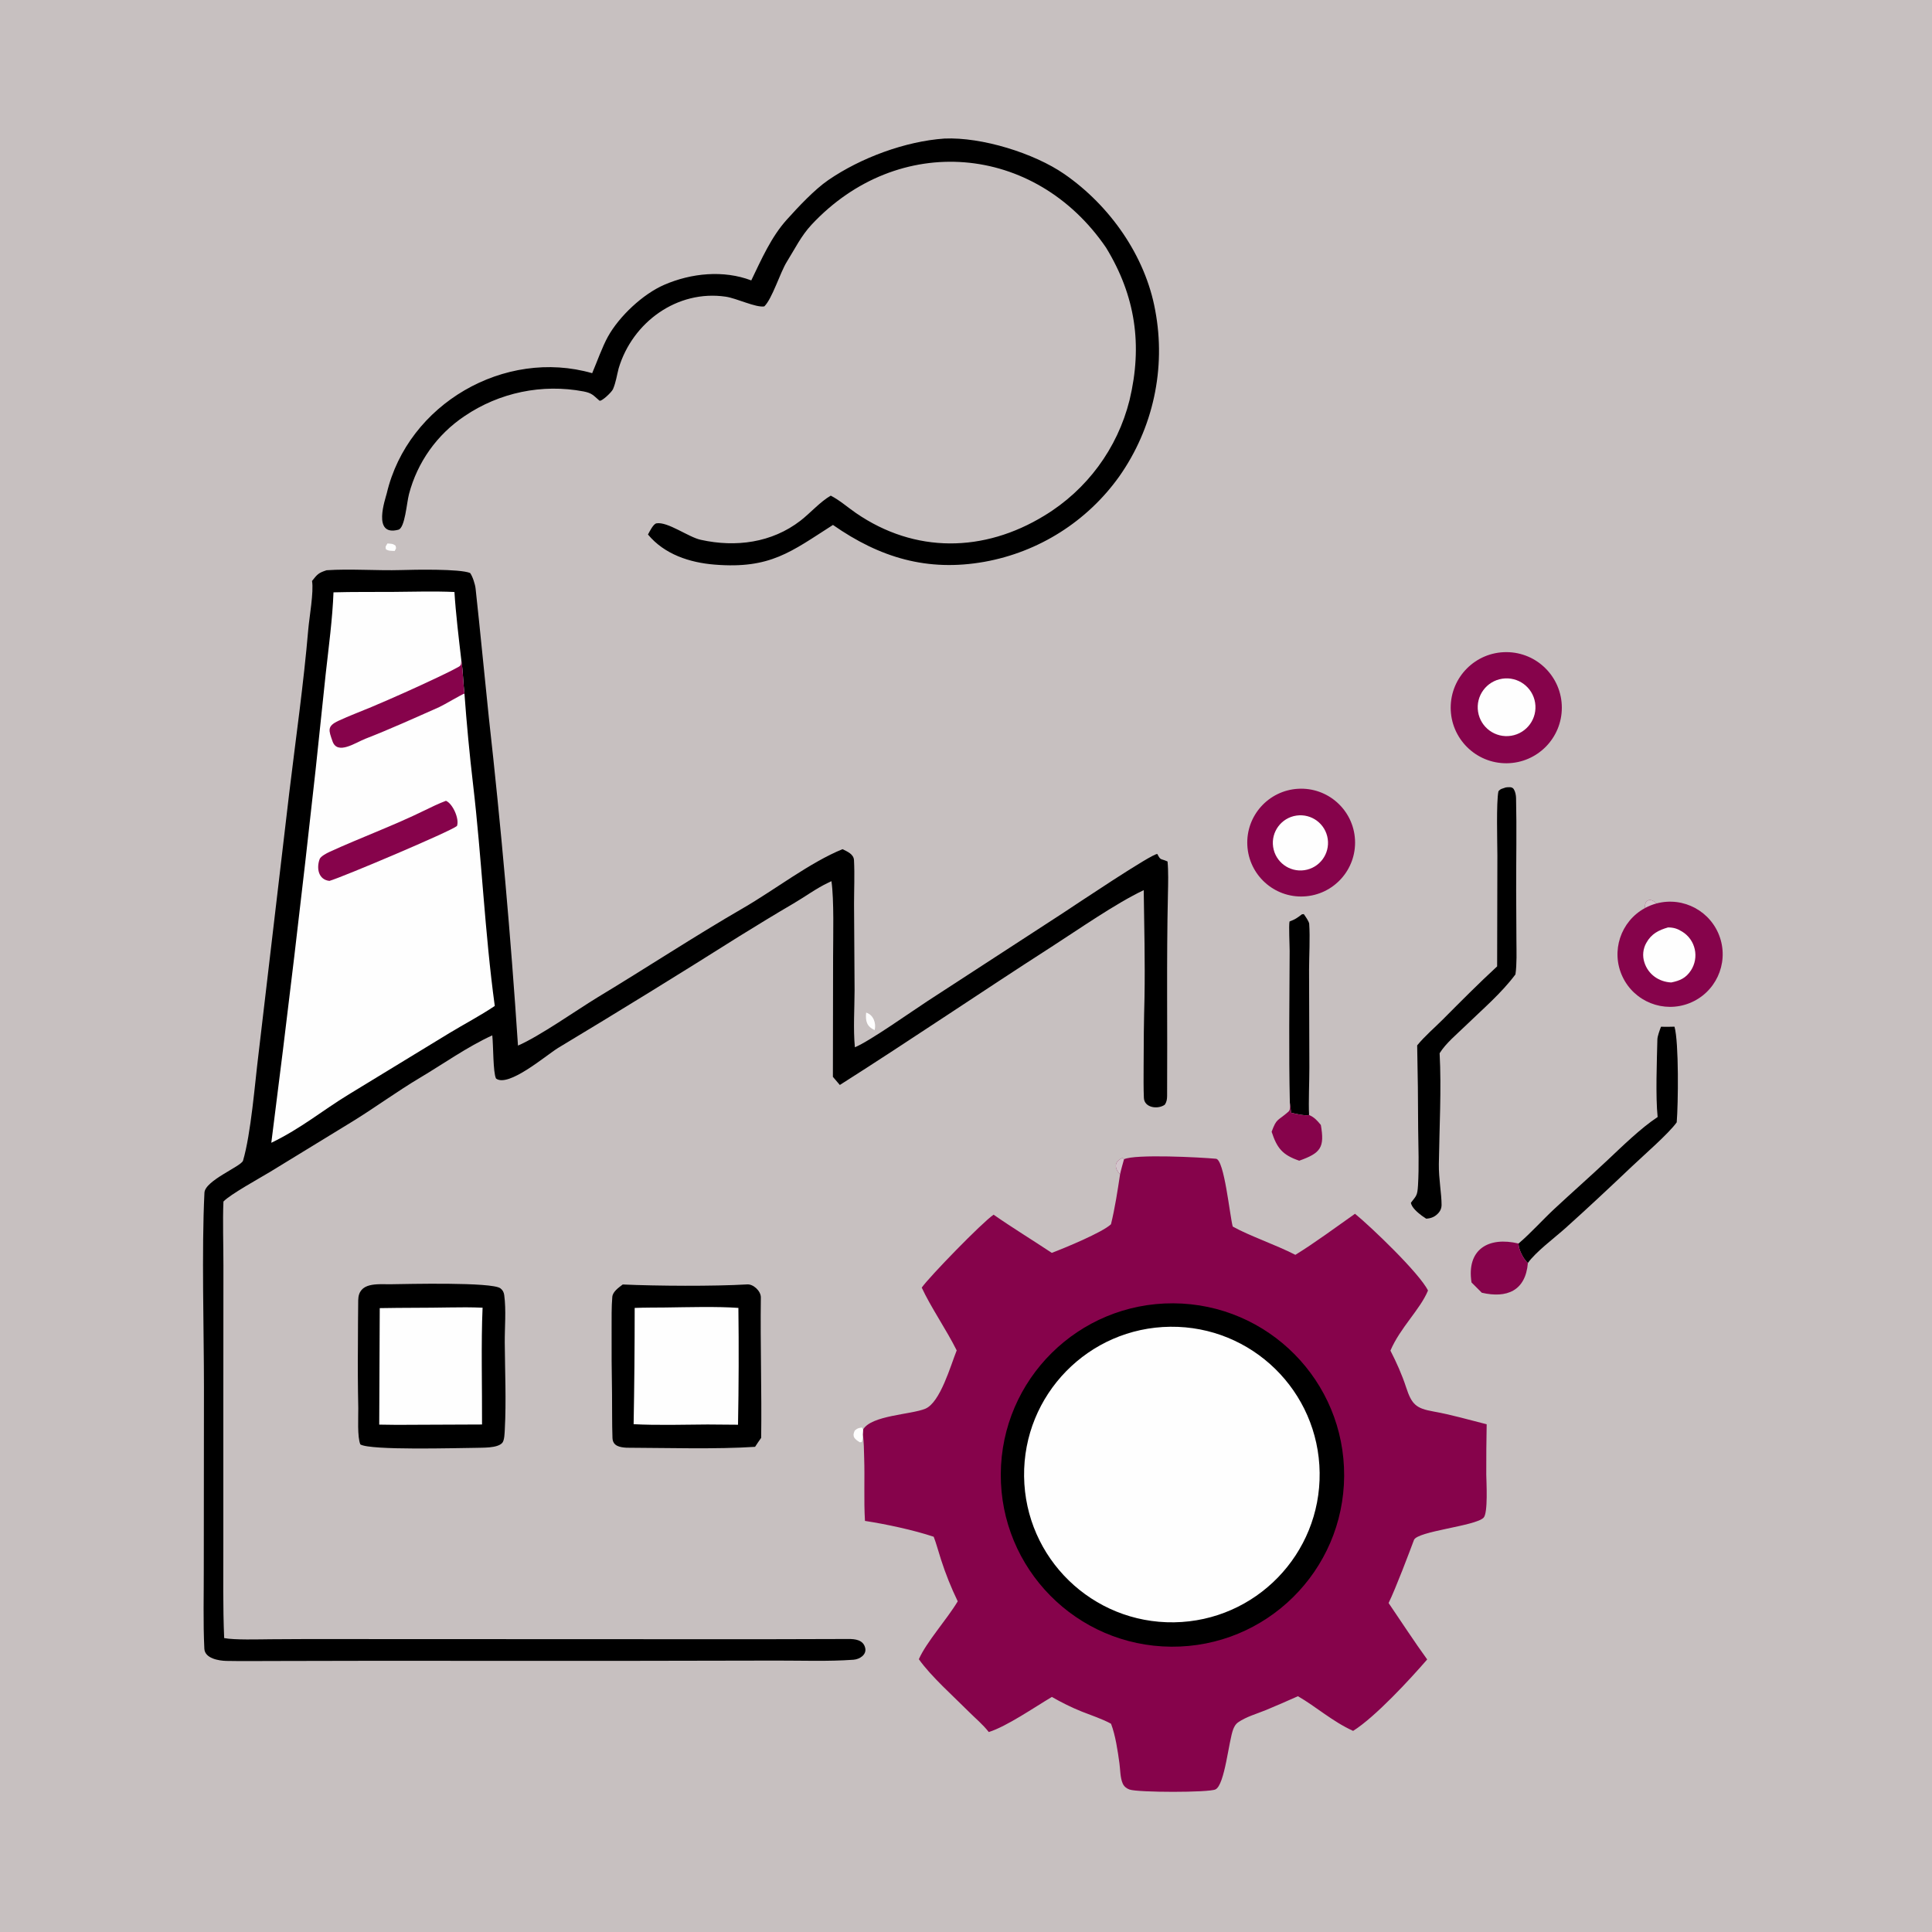
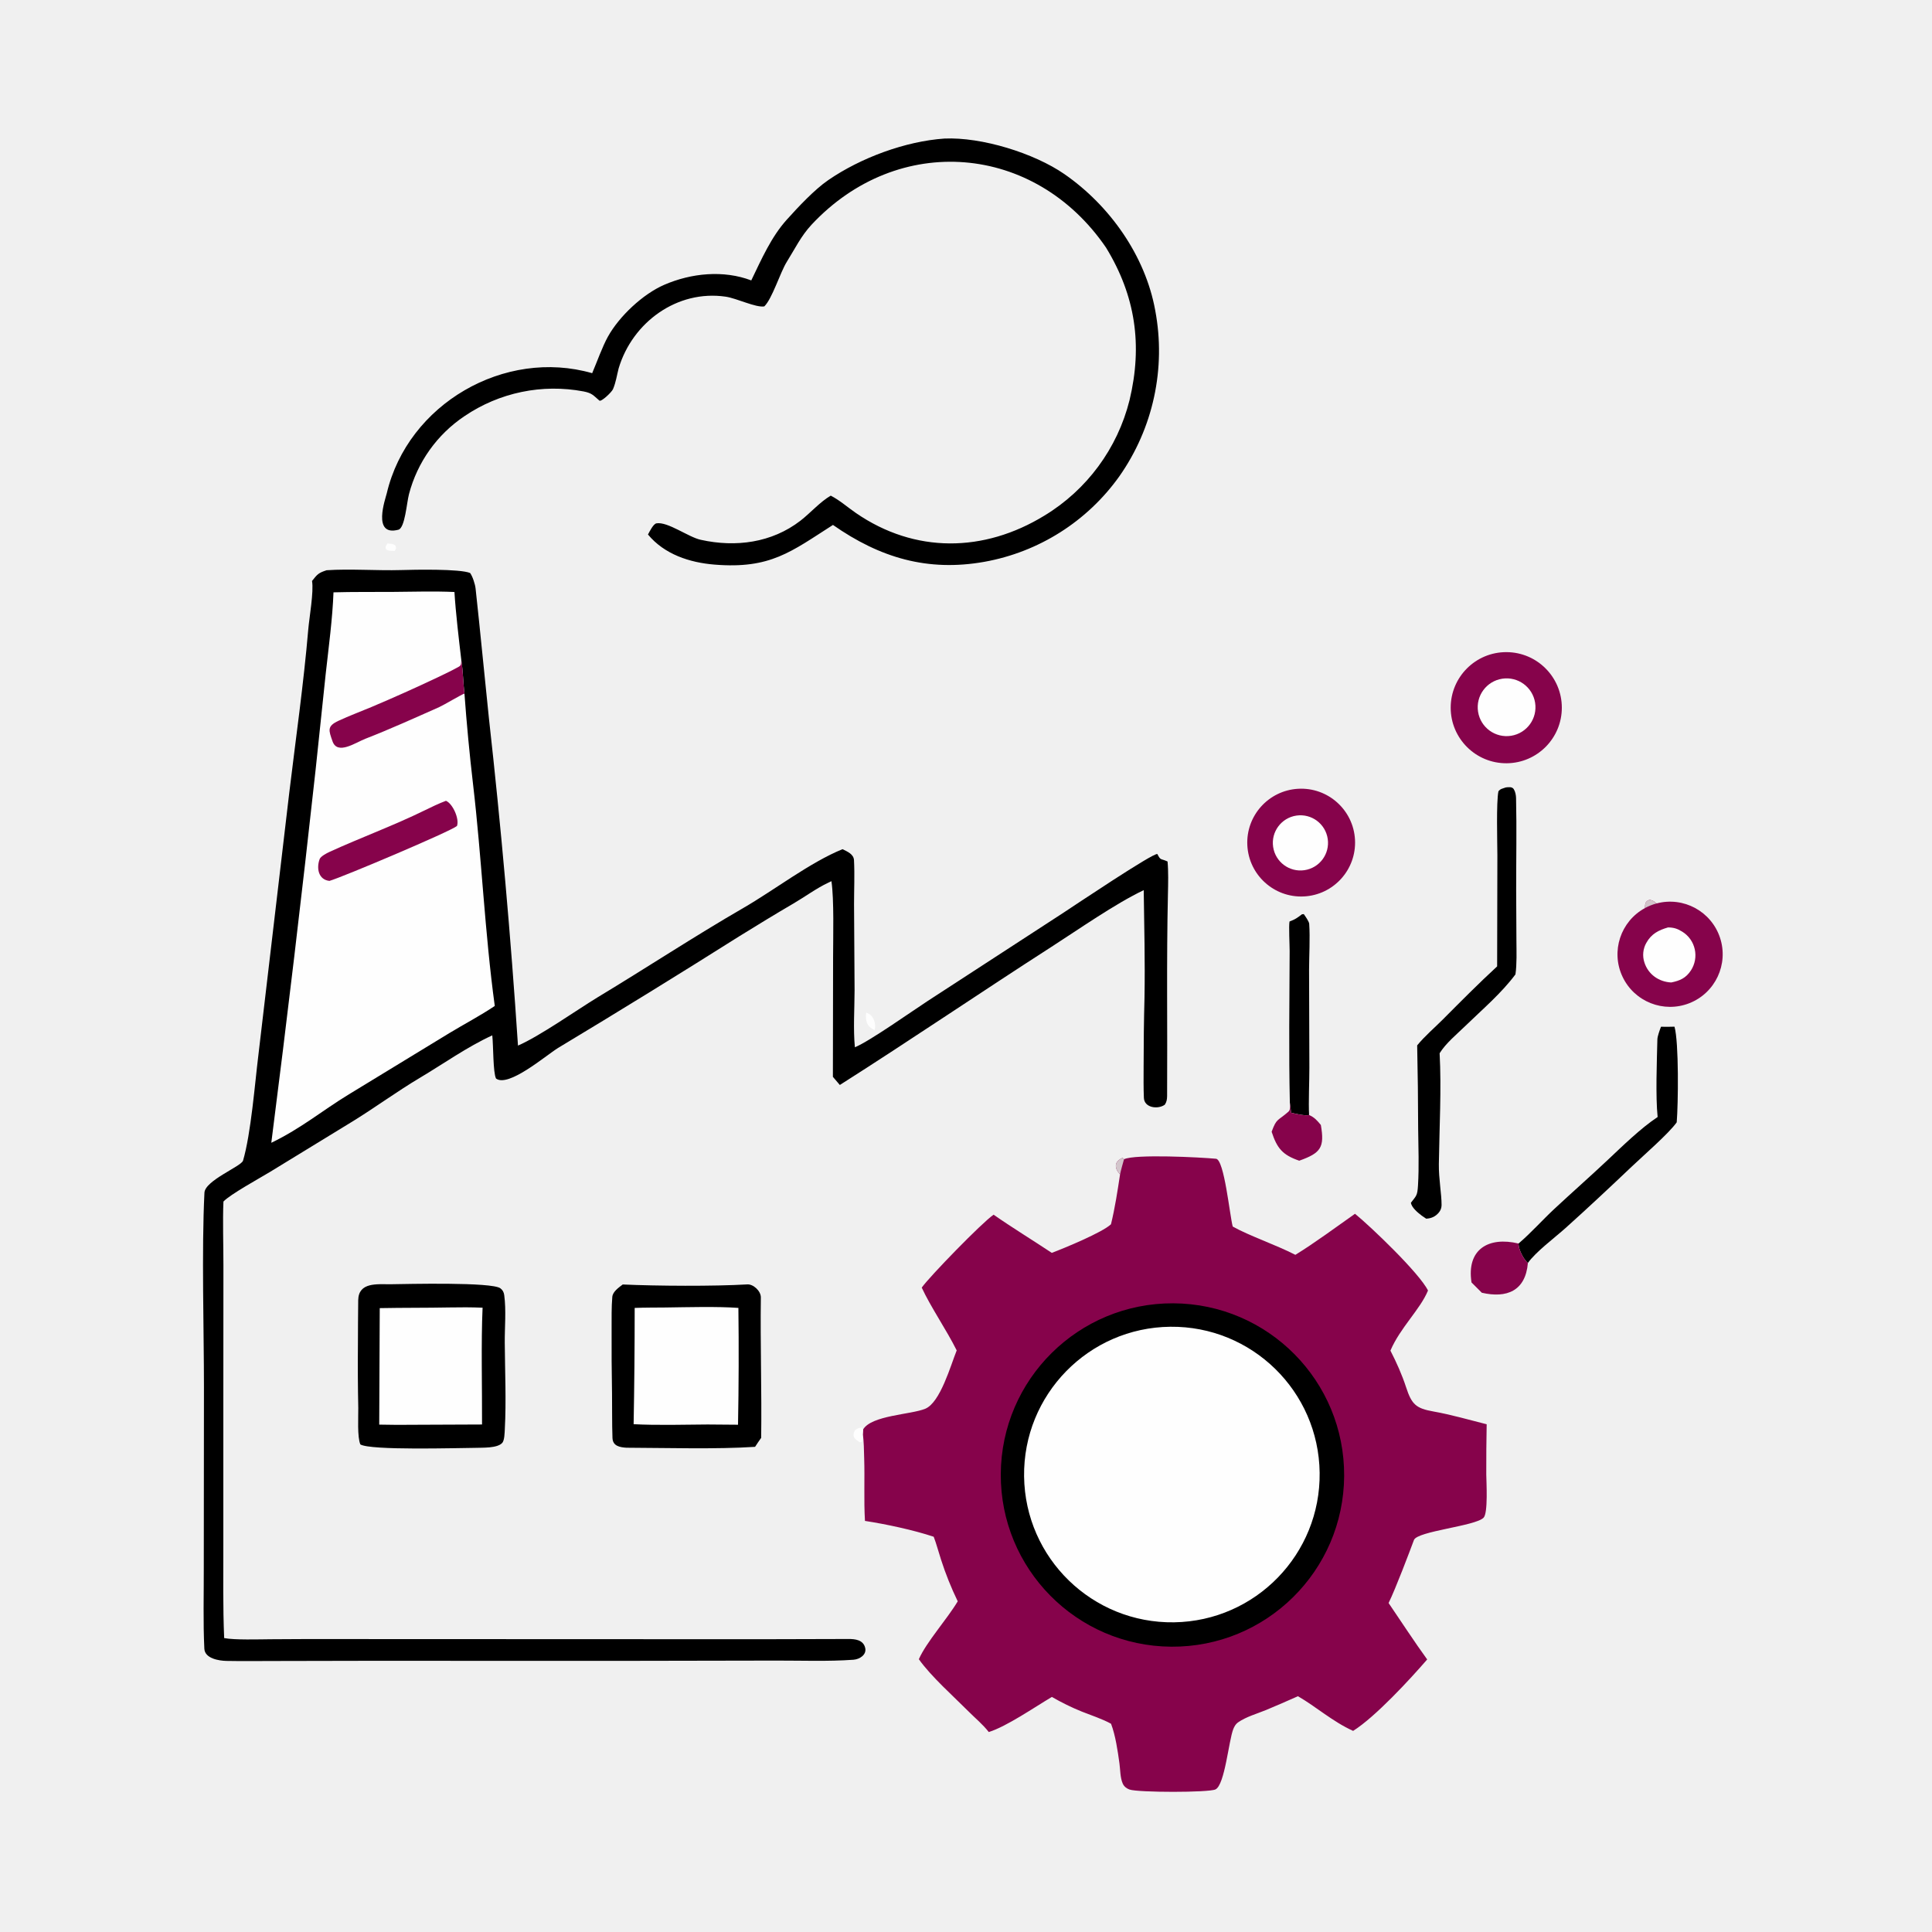
<svg xmlns="http://www.w3.org/2000/svg" width="500" height="500" viewBox="0 0 500 500" fill="none">
-   <g clip-path="url(#clip0_3692_234)">
-     <path d="M0 0H500V500H0V0Z" fill="#C7C0C0" />
-     <path d="M290.897 300.006C293.825 298.636 310.652 299.504 314.697 299.886C316.857 300.091 318.255 314.621 319.032 317.429C323.23 319.801 330.127 322.121 335.24 324.749C340.032 321.821 345.992 317.424 350.675 314.124C354.765 317.451 367.355 329.494 369.565 333.986C367.56 338.871 362.372 343.591 359.842 349.536C361.405 352.579 362.84 355.771 363.897 359.026C365.357 363.514 366.507 364.496 370.972 365.291C375.53 366.101 380.242 367.464 384.75 368.599C384.667 372.939 384.632 377.279 384.647 381.619C384.665 383.431 385.147 391.569 383.945 392.786C381.795 394.969 366.787 396.249 365.927 398.556C364.822 401.524 361.177 411.194 359.367 414.861C362.565 419.549 366.047 424.911 369.355 429.464C364.92 434.586 355.93 444.346 350.185 447.954C344.86 445.539 340.65 441.726 335.91 438.981C333.155 440.189 330.407 441.421 327.625 442.564C325.277 443.526 322.47 444.299 320.385 445.766C319.795 446.181 319.442 446.819 319.177 447.476C317.992 450.434 316.995 461.944 314.56 463.101C312.792 463.941 294.525 463.914 292.322 463.131C291.542 462.856 290.895 462.339 290.557 461.574C289.885 460.046 289.937 457.984 289.707 456.326C289.26 453.096 288.69 449.131 287.537 446.106C285.4 444.909 282.307 443.886 279.965 442.956C277.297 441.879 274.712 440.611 272.227 439.164C267.715 441.836 260.512 446.814 255.895 448.249C254.287 446.201 252.537 444.806 250.747 443.009C246.823 439.066 240.95 433.864 237.797 429.404C239.738 424.971 245.081 419.076 247.86 414.421C246.174 410.941 244.734 407.349 243.549 403.669C242.962 401.894 242.292 399.364 241.642 397.709C236.441 395.969 229.274 394.444 223.853 393.611C223.532 388.276 223.825 382.699 223.648 377.344C223.598 375.846 223.576 372.576 223.283 371.234L223.372 369.946C225.549 366.264 235.748 366.114 239.454 364.584C243.357 362.971 246.028 353.359 247.593 349.486C244.904 344.084 240.873 338.281 238.545 333.231C240.57 330.371 254.145 316.394 257.142 314.359C261.86 317.654 267.312 320.989 272.205 324.241C275.487 323.001 285.27 318.966 287.522 316.839C288.572 312.504 289.202 308.326 289.872 303.921C288.327 302.306 288.322 300.594 290.532 299.651L290.897 300.006Z" fill="#86034B" />
-     <path d="M289.873 303.918C288.328 302.303 288.323 300.591 290.533 299.648L290.898 300.003C290.578 301.178 290.103 302.763 289.873 303.918Z" fill="#D2C5CB" />
-     <path d="M303.64 337.297C328.2 337.412 348.008 357.43 347.865 381.987C347.723 406.547 327.685 426.332 303.125 426.162C278.608 425.99 258.86 405.992 259.003 381.472C259.145 356.955 279.12 337.185 303.64 337.297Z" fill="black" />
-     <path d="M302.88 343.362C323.965 343.142 341.25 360.029 341.523 381.114C341.798 402.197 324.955 419.527 303.87 419.852C282.71 420.179 265.308 403.264 265.033 382.104C264.76 360.944 281.72 343.582 302.88 343.362Z" fill="#FEFEFE" />
-     <path d="M84.522 147.579C90.483 147.168 97.702 147.713 103.774 147.532C107.147 147.431 119.031 147.18 121.669 148.295C122.311 149.175 122.957 151.188 123.078 152.286C124.299 163.425 125.355 174.656 126.523 185.8C129.674 214.005 132.184 242.279 134.052 270.599C139.716 268.144 149.287 261.371 154.711 258.074C167.341 250.459 179.672 242.328 192.443 234.944C200.348 230.374 209.715 223.138 218.048 219.767C219.28 220.39 220.932 221.024 221.014 222.628C221.206 226.39 221.029 230.212 221.026 233.992L221.164 256.279C221.154 261.106 220.791 266.246 221.241 271.031C224.926 269.564 236.218 261.569 240.083 259.056L275.132 236.27C278.062 234.353 298.367 220.719 299.52 221.019C300.422 222.795 300.325 222.108 302.16 222.953C302.4 225.432 302.32 228.757 302.262 231.284C301.865 248.741 302.16 266.174 302.047 283.631C302.04 284.464 301.932 285.191 301.455 285.891C299.667 287.181 296.15 286.704 296.037 284.144C295.92 281.486 295.962 278.789 295.967 276.126C295.965 270.146 296.04 264.169 296.195 258.189C296.365 248.982 296.117 239.595 295.995 230.37C288.757 233.794 278.99 240.622 272.1 245.052C253.775 256.831 235.751 269.106 217.349 280.791C216.743 280.096 216.144 279.394 215.552 278.684L215.603 247.655C215.611 242.417 215.88 232.899 215.179 228.048L214.249 228.493C211.359 229.852 208.216 232.148 205.396 233.796C200.664 236.561 196.002 239.411 191.342 242.295C175.8 252.109 160.152 261.751 144.4 271.224C141.155 273.251 131.592 281.491 128.376 279.129C127.575 277.566 127.701 270.619 127.401 267.951C120.977 270.889 114.759 275.314 108.688 278.926C102.808 282.424 97.241 286.516 91.428 290.109L69.864 303.301C67.272 304.874 59.494 309.149 57.825 310.961C57.606 315.891 57.828 322.456 57.82 327.504L57.799 362.361L57.797 399.494C57.798 407.506 57.674 415.954 58.014 423.931C60.604 424.459 67.105 424.259 70.019 424.236C76.09 424.186 82.162 424.171 88.233 424.191L181.933 424.226C194.488 424.244 207.036 424.214 219.593 424.171C221.227 424.166 223.453 424.349 223.923 426.534C224.288 428.231 222.517 429.424 220.862 429.541C214.265 430.011 207.538 429.744 200.9 429.756L160.753 429.829L94.891 429.816L70.627 429.864C66.619 429.869 62.605 429.921 58.599 429.844C56.646 429.804 53.008 429.216 52.884 426.686C52.545 419.781 52.76 412.706 52.739 405.781L52.783 359.001C52.79 344.534 52.162 323.589 52.911 308.659C53.084 305.494 62.458 301.849 62.895 300.376C64.942 293.484 65.999 280.096 66.831 273.384L74.849 205.252C76.548 191.136 78.573 177.049 79.78 162.881C80.044 159.786 81.237 153.152 80.754 150.35C82.147 148.597 82.417 148.264 84.522 147.579Z" fill="black" />
-     <path d="M86.308 153.296C91.369 153.154 96.579 153.219 101.656 153.184C106.885 153.147 112.406 152.97 117.608 153.208C117.957 158.786 118.736 165.281 119.388 170.847C119.868 174.013 119.847 176.547 120.199 179.505C120.78 187.379 121.511 195.199 122.433 203.042C124.662 222.009 125.46 241.428 128.047 260.337C124.41 262.797 120.138 265.034 116.31 267.354L90.309 283.202C83.204 287.542 78.089 291.927 70.213 295.752C74.325 263.602 78.148 231.414 81.681 199.195L84.299 174.336C85.054 167.543 86.056 160.091 86.308 153.296Z" fill="#FEFEFE" />
-     <path d="M119.387 170.844C119.867 174.01 119.847 176.543 120.199 179.502C119.426 179.725 115.007 182.388 113.685 182.989C107.435 185.763 100.949 188.706 94.596 191.176C91.988 192.19 87.319 195.495 86.049 191.831C85.076 189.025 84.564 187.956 87.589 186.545C90.431 185.219 93.299 184.169 96.153 182.965C101.893 180.54 107.58 177.992 113.211 175.324C114.941 174.495 117.064 173.493 118.757 172.535C119.446 172.144 119.32 171.627 119.387 170.844Z" fill="#86034B" />
-     <path d="M115.416 207.246C117.185 207.99 118.947 211.982 118.261 213.767C116.585 215.18 88.518 227.057 85.254 227.974C82.394 227.664 81.852 224.674 82.727 222.323C82.985 221.63 84.542 220.805 85.252 220.48C93.38 216.758 101.813 213.691 109.847 209.748C111.678 208.849 113.506 207.966 115.416 207.246Z" fill="#86034B" />
-     <path d="M244.413 35.858C254.065 35.432 267.617 39.629 275.455 45.05C287.19 53.167 296.405 66.176 298.967 80.311C301.802 95.311 298.447 110.821 289.66 123.305C281.357 134.943 268.832 142.871 254.76 145.396C240.032 148.019 227.718 144.338 215.57 135.854C204.706 142.795 199.392 147.288 184.938 146.121C178.478 145.6 171.958 143.47 167.696 138.333C168.136 137.513 169.083 135.579 169.894 135.439C172.793 134.939 178.219 139.047 181.379 139.706C190.368 141.697 199.728 140.491 207.151 134.76C209.67 132.815 212.303 129.812 215.001 128.273C217.352 129.485 219.338 131.27 221.513 132.767C236.81 143.293 254.667 142.997 270.282 133.447C281.282 126.786 289.205 116.046 292.322 103.569C295.737 89.319 293.872 76.56 286.232 64.064C267.825 37.145 232.457 34.144 210.037 58.143C207.308 61.065 205.693 64.452 203.645 67.726C201.886 70.539 199.866 77.293 197.798 79.297C195.574 79.648 190.669 77.198 187.813 76.779C175.255 74.937 163.675 83.404 160.112 95.312C159.62 97.205 159.411 98.897 158.648 100.707C158.313 101.502 155.585 104.075 155.116 103.669C153.498 102.273 153.215 101.737 151.029 101.303C140.316 99.271 129.235 101.57 120.214 107.695C113.12 112.44 108.009 119.618 105.846 127.874C105.243 130.163 104.812 136.636 103.105 137.09C96.209 138.923 99.773 129.031 100.094 127.672C105.558 104.51 130.632 90.076 153.255 96.58C154.478 93.722 155.871 89.753 157.33 87.127C160.26 81.851 166.367 76.108 171.913 73.703C178.903 70.672 187.247 69.843 194.427 72.571C197.057 67.127 199.574 61.34 203.619 56.85C206.595 53.547 210.762 49.079 214.363 46.605C222.798 40.808 234.328 36.561 244.413 35.858Z" fill="black" />
-     <path d="M193.355 332.405C194.927 332.27 196.93 334.103 196.907 335.783C196.742 347.825 197.16 360.1 196.989 372.113C196.438 372.868 195.929 373.658 195.413 374.438C185.433 375.095 172.319 374.703 162.096 374.668C160.446 374.553 158.584 374.268 158.508 372.14C158.37 368.308 158.442 364.453 158.392 360.615C158.294 355.045 158.259 349.47 158.286 343.898C158.293 341.203 158.235 338.315 158.464 335.633C158.58 334.27 160.127 333.213 161.163 332.423C169.984 332.823 184.71 332.913 193.355 332.405Z" fill="black" />
-     <path d="M172.204 338.379C177.98 338.304 185.478 338.081 191.096 338.486C191.221 348.564 191.189 358.641 191 368.719L183.113 368.656C177.192 368.704 169.823 368.894 163.982 368.579C164.166 358.549 164.257 348.519 164.255 338.489C166.841 338.389 169.601 338.406 172.204 338.379Z" fill="#FEFEFE" />
-     <path d="M100.987 332.363C105.387 332.301 127.296 331.751 129.5 333.413C130.112 333.876 130.394 334.441 130.494 335.176C131.022 339.101 130.604 343.521 130.631 347.513C130.681 354.931 131.04 362.508 130.643 369.911C130.595 370.801 130.566 372.748 129.993 373.403C128.721 374.856 124.771 374.626 122.913 374.703C118.328 374.736 95.866 375.411 93.262 373.816C92.435 371.921 92.749 366.698 92.722 364.431C92.608 358.936 92.577 353.441 92.63 347.946C92.665 344.118 92.633 340.301 92.705 336.473C92.795 331.778 97.585 332.383 100.987 332.363Z" fill="black" />
-     <path d="M116.292 338.368C119.3 338.318 121.884 338.305 124.892 338.433C124.483 347.418 124.789 359.378 124.75 368.658L107.375 368.73C104.298 368.773 101.22 368.76 98.144 368.69L98.277 338.543C104.253 338.423 110.274 338.488 116.292 338.368Z" fill="#FEFEFE" />
-     <path d="M389.883 168.77C397.79 168.804 404.188 175.218 404.2 183.127C404.213 191.035 397.838 197.47 389.93 197.531C381.953 197.592 375.453 191.15 375.438 183.174C375.425 175.198 381.905 168.735 389.883 168.77Z" fill="#86034B" />
-     <path d="M388.787 175.648C392.85 175.033 396.647 177.814 397.287 181.874C397.927 185.934 395.167 189.748 391.112 190.412C387.022 191.082 383.167 188.295 382.522 184.2C381.877 180.105 384.687 176.268 388.787 175.648Z" fill="#FEFEFE" />
-     <path d="M389.69 203.79C390.403 203.703 391.34 203.563 391.76 204.232C392.17 204.88 392.338 205.788 392.355 206.551C392.54 214.515 392.368 222.551 392.383 230.515L392.448 243.432C392.463 246.127 392.585 249.55 392.195 252.172C388.563 257.054 383.615 261.252 379.26 265.482C377.038 267.639 374.195 269.972 372.573 272.574C373.07 281.972 372.503 291.814 372.375 301.259C372.323 305.089 373.093 309.012 373.078 311.894C373.073 312.609 372.813 313.297 372.343 313.837C371.45 314.872 370.43 315.317 369.1 315.394C368.715 315.154 368.338 314.899 367.973 314.629C366.963 313.869 365.315 312.517 365.145 311.269C366.56 309.417 366.813 309.477 366.978 306.774C367.273 301.869 367.073 296.947 367.018 292.034C367.005 284.869 366.92 277.707 366.763 270.544C368.793 268.064 371.158 266.094 373.418 263.824C378.008 259.212 382.673 254.509 387.458 250.099V250.102L387.52 221.353C387.505 217.935 387.215 207.583 387.793 204.785C388.395 204.083 388.68 204.166 389.69 203.79Z" fill="black" />
-     <path d="M335.93 204.137C343.655 203.687 350.272 209.61 350.675 217.338C351.077 225.066 345.112 231.646 337.382 232.001C329.72 232.354 323.21 226.452 322.81 218.791C322.41 211.13 328.272 204.584 335.93 204.137Z" fill="#86034B" />
-     <path d="M335.53 211.07C339.43 210.508 343.047 213.208 343.615 217.105C344.185 221.002 341.492 224.625 337.595 225.201C333.69 225.779 330.055 223.077 329.485 219.17C328.915 215.263 331.622 211.634 335.53 211.07Z" fill="#FEFEFE" />
-     <path d="M425.72 235.004C425.732 233.851 425.787 233.194 426.97 232.859C427.905 233.11 427.955 233.194 428.737 233.805C435.7 231.965 442.89 235.865 445.145 242.704C447.397 249.543 443.932 256.954 437.242 259.612C430.55 262.269 422.945 259.257 419.89 252.734C416.837 246.213 419.392 238.442 425.72 235.004Z" fill="#86034B" />
-     <path d="M425.72 235.004C425.733 233.851 425.788 233.194 426.97 232.859C427.905 233.11 427.955 233.194 428.738 233.805C427.688 234.083 426.675 234.485 425.72 235.004Z" fill="#D2C5CB" />
-     <path d="M431.695 240.016C433.167 240.04 434.072 240.316 435.35 241.106C437.01 242.12 438.182 243.765 438.602 245.664C439.02 247.543 438.667 249.511 437.622 251.129C436.31 253.139 434.757 253.804 432.52 254.262C429.32 254.109 426.557 252.184 425.57 249.083C425.012 247.395 425.195 245.55 426.072 244.004C427.387 241.651 429.26 240.721 431.695 240.016Z" fill="#FEFEFE" />
-     <path d="M429.865 265.721C431.002 265.728 432.23 265.763 433.357 265.703C434.515 269.751 434.325 285.733 433.932 290.453C431.94 293.296 425.297 299.061 422.365 301.848C416.745 307.186 410.947 312.621 405.172 317.803C402.36 320.326 397.412 324.008 395.415 326.861C394.257 325.861 392.972 323.348 393 321.821C396.247 319.056 399.207 315.703 402.32 312.808C406.907 308.543 411.577 304.436 416.14 300.138C419.957 296.543 424.64 291.966 428.995 289.078C428.44 283.793 428.795 274.593 428.93 268.983C428.95 268.156 429.555 266.531 429.865 265.721Z" fill="black" />
-     <path d="M333.813 285.361C333.518 272.223 333.713 259.241 333.76 246.108C333.765 244.676 333.503 239.581 333.73 238.485C335.228 237.919 335.695 237.572 336.948 236.618L337.42 236.57C337.8 237.112 338.78 238.479 338.82 239.085C339.07 242.797 338.795 247.264 338.785 250.996L338.863 276.328C338.868 279.893 338.615 285.196 338.79 288.561C337.815 288.853 335.268 288.213 334.113 287.988C334.048 287.026 333.955 286.318 333.813 285.361Z" fill="black" />
-     <path d="M380.827 331.896C379.492 323.319 385.24 319.959 393 321.824C392.972 323.351 394.257 325.864 395.415 326.864C394.805 334.111 389.925 336.041 383.495 334.561L380.827 331.896Z" fill="#86034B" />
-     <path d="M333.813 285.363C333.955 286.321 334.048 287.028 334.113 287.991C335.268 288.216 337.815 288.856 338.79 288.563C340.195 289.171 340.898 290.013 341.835 291.141C342.84 296.958 341.848 298.393 336.238 300.388C331.895 298.898 330.493 297.161 329.098 292.896C330.425 289.316 330.563 290.231 333.448 287.698C334.028 287.191 333.825 286.203 333.813 285.363Z" fill="#86034B" />
-     <path d="M223.283 371.233C223.266 372.08 223.315 372.423 222.992 373.22L222.502 373.253C221.163 372.418 220.446 371.82 221.209 370.225C221.984 369.593 222.054 369.61 223.074 369.438L223.372 369.945L223.283 371.233Z" fill="#FEFEFE" />
-     <path d="M224.159 262.066C226.046 262.611 226.801 264.824 226.363 266.594C224.275 265.646 223.951 264.214 224.159 262.066Z" fill="#FEFEFE" />
-     <path d="M100.271 140.645C101.181 140.731 101.67 140.662 102.376 141.234C102.55 142.127 102.584 141.686 102.151 142.587C101.277 142.543 100.556 142.624 99.866 142.138C99.728 141.278 99.744 141.582 100.271 140.645Z" fill="#FEFEFE" />
-   </g>
-   <defs>
-     <clipPath id="clip0_3692_234">
-       <rect width="500" height="500" fill="white" />
-     </clipPath>
-   </defs>
+   <path d="M290.897 300.006C293.825 298.636 310.652 299.504 314.697 299.886C316.857 300.091 318.255 314.621 319.032 317.429C323.23 319.801 330.127 322.121 335.24 324.749C340.032 321.821 345.992 317.424 350.675 314.124C354.765 317.451 367.355 329.494 369.565 333.986C367.56 338.871 362.372 343.591 359.842 349.536C361.405 352.579 362.84 355.771 363.897 359.026C365.357 363.514 366.507 364.496 370.972 365.291C375.53 366.101 380.242 367.464 384.75 368.599C384.667 372.939 384.632 377.279 384.647 381.619C384.665 383.431 385.147 391.569 383.945 392.786C381.795 394.969 366.787 396.249 365.927 398.556C364.822 401.524 361.177 411.194 359.367 414.861C362.565 419.549 366.047 424.911 369.355 429.464C364.92 434.586 355.93 444.346 350.185 447.954C344.86 445.539 340.65 441.726 335.91 438.981C333.155 440.189 330.407 441.421 327.625 442.564C325.277 443.526 322.47 444.299 320.385 445.766C319.795 446.181 319.442 446.819 319.177 447.476C317.992 450.434 316.995 461.944 314.56 463.101C312.792 463.941 294.525 463.914 292.322 463.131C291.542 462.856 290.895 462.339 290.557 461.574C289.885 460.046 289.937 457.984 289.707 456.326C289.26 453.096 288.69 449.131 287.537 446.106C285.4 444.909 282.307 443.886 279.965 442.956C277.297 441.879 274.712 440.611 272.227 439.164C267.715 441.836 260.512 446.814 255.895 448.249C254.287 446.201 252.537 444.806 250.747 443.009C246.823 439.066 240.95 433.864 237.797 429.404C239.738 424.971 245.081 419.076 247.86 414.421C246.174 410.941 244.734 407.349 243.549 403.669C242.962 401.894 242.292 399.364 241.642 397.709C236.441 395.969 229.274 394.444 223.853 393.611C223.532 388.276 223.825 382.699 223.648 377.344C223.598 375.846 223.576 372.576 223.283 371.234L223.372 369.946C225.549 366.264 235.748 366.114 239.454 364.584C243.357 362.971 246.028 353.359 247.593 349.486C244.904 344.084 240.873 338.281 238.545 333.231C240.57 330.371 254.145 316.394 257.142 314.359C261.86 317.654 267.312 320.989 272.205 324.241C275.487 323.001 285.27 318.966 287.522 316.839C288.572 312.504 289.202 308.326 289.872 303.921C288.327 302.306 288.322 300.594 290.532 299.651L290.897 300.006Z" fill="#86034B" />
+   <path d="M289.873 303.918C288.328 302.303 288.323 300.591 290.533 299.648L290.898 300.003C290.578 301.178 290.103 302.763 289.873 303.918Z" fill="#D2C5CB" />
+   <path d="M303.64 337.297C328.2 337.412 348.008 357.43 347.865 381.987C347.723 406.547 327.685 426.332 303.125 426.162C278.608 425.99 258.86 405.992 259.003 381.472C259.145 356.955 279.12 337.185 303.64 337.297Z" fill="black" />
+   <path d="M302.88 343.362C323.965 343.142 341.25 360.029 341.523 381.114C341.798 402.197 324.955 419.527 303.87 419.852C282.71 420.179 265.308 403.264 265.033 382.104C264.76 360.944 281.72 343.582 302.88 343.362Z" fill="#FEFEFE" />
+   <path d="M84.522 147.579C90.483 147.168 97.702 147.713 103.774 147.532C107.147 147.431 119.031 147.18 121.669 148.295C122.311 149.175 122.957 151.188 123.078 152.286C124.299 163.425 125.355 174.656 126.523 185.8C129.674 214.005 132.184 242.279 134.052 270.599C139.716 268.144 149.287 261.371 154.711 258.074C167.341 250.459 179.672 242.328 192.443 234.944C200.348 230.374 209.715 223.138 218.048 219.767C219.28 220.39 220.932 221.024 221.014 222.628C221.206 226.39 221.029 230.212 221.026 233.992L221.164 256.279C221.154 261.106 220.791 266.246 221.241 271.031C224.926 269.564 236.218 261.569 240.083 259.056L275.132 236.27C278.062 234.353 298.367 220.719 299.52 221.019C300.422 222.795 300.325 222.108 302.16 222.953C302.4 225.432 302.32 228.757 302.262 231.284C301.865 248.741 302.16 266.174 302.047 283.631C302.04 284.464 301.932 285.191 301.455 285.891C299.667 287.181 296.15 286.704 296.037 284.144C295.92 281.486 295.962 278.789 295.967 276.126C295.965 270.146 296.04 264.169 296.195 258.189C296.365 248.982 296.117 239.595 295.995 230.37C288.757 233.794 278.99 240.622 272.1 245.052C253.775 256.831 235.751 269.106 217.349 280.791C216.743 280.096 216.144 279.394 215.552 278.684L215.603 247.655C215.611 242.417 215.88 232.899 215.179 228.048L214.249 228.493C211.359 229.852 208.216 232.148 205.396 233.796C200.664 236.561 196.002 239.411 191.342 242.295C175.8 252.109 160.152 261.751 144.4 271.224C141.155 273.251 131.592 281.491 128.376 279.129C127.575 277.566 127.701 270.619 127.401 267.951C120.977 270.889 114.759 275.314 108.688 278.926C102.808 282.424 97.241 286.516 91.428 290.109L69.864 303.301C67.272 304.874 59.494 309.149 57.825 310.961C57.606 315.891 57.828 322.456 57.82 327.504L57.799 362.361L57.797 399.494C57.798 407.506 57.674 415.954 58.014 423.931C60.604 424.459 67.105 424.259 70.019 424.236C76.09 424.186 82.162 424.171 88.233 424.191L181.933 424.226C194.488 424.244 207.036 424.214 219.593 424.171C221.227 424.166 223.453 424.349 223.923 426.534C224.288 428.231 222.517 429.424 220.862 429.541C214.265 430.011 207.538 429.744 200.9 429.756L160.753 429.829L94.891 429.816L70.627 429.864C66.619 429.869 62.605 429.921 58.599 429.844C56.646 429.804 53.008 429.216 52.884 426.686C52.545 419.781 52.76 412.706 52.739 405.781L52.783 359.001C52.79 344.534 52.162 323.589 52.911 308.659C53.084 305.494 62.458 301.849 62.895 300.376C64.942 293.484 65.999 280.096 66.831 273.384L74.849 205.252C76.548 191.136 78.573 177.049 79.78 162.881C80.044 159.786 81.237 153.152 80.754 150.35C82.147 148.597 82.417 148.264 84.522 147.579Z" fill="black" />
+   <path d="M86.308 153.296C91.369 153.154 96.579 153.219 101.656 153.184C106.885 153.147 112.406 152.97 117.608 153.208C117.957 158.786 118.736 165.281 119.388 170.847C119.868 174.013 119.847 176.547 120.199 179.505C120.78 187.379 121.511 195.199 122.433 203.042C124.662 222.009 125.46 241.428 128.047 260.337C124.41 262.797 120.138 265.034 116.31 267.354L90.309 283.202C83.204 287.542 78.089 291.927 70.213 295.752C74.325 263.602 78.148 231.414 81.681 199.195L84.299 174.336C85.054 167.543 86.056 160.091 86.308 153.296Z" fill="#FEFEFE" />
+   <path d="M119.387 170.844C119.867 174.01 119.847 176.543 120.199 179.502C119.426 179.725 115.007 182.388 113.685 182.989C107.435 185.763 100.949 188.706 94.596 191.176C91.988 192.19 87.319 195.495 86.049 191.831C85.076 189.025 84.564 187.956 87.589 186.545C90.431 185.219 93.299 184.169 96.153 182.965C101.893 180.54 107.58 177.992 113.211 175.324C114.941 174.495 117.064 173.493 118.757 172.535C119.446 172.144 119.32 171.627 119.387 170.844Z" fill="#86034B" />
+   <path d="M115.416 207.246C117.185 207.99 118.947 211.982 118.261 213.767C116.585 215.18 88.518 227.057 85.254 227.974C82.394 227.664 81.852 224.674 82.727 222.323C82.985 221.63 84.542 220.805 85.252 220.48C93.38 216.758 101.813 213.691 109.847 209.748C111.678 208.849 113.506 207.966 115.416 207.246Z" fill="#86034B" />
+   <path d="M244.413 35.858C254.065 35.432 267.617 39.629 275.455 45.05C287.19 53.167 296.405 66.176 298.967 80.311C301.802 95.311 298.447 110.821 289.66 123.305C281.357 134.943 268.832 142.871 254.76 145.396C240.032 148.019 227.718 144.338 215.57 135.854C204.706 142.795 199.392 147.288 184.938 146.121C178.478 145.6 171.958 143.47 167.696 138.333C168.136 137.513 169.083 135.579 169.894 135.439C172.793 134.939 178.219 139.047 181.379 139.706C190.368 141.697 199.728 140.491 207.151 134.76C209.67 132.815 212.303 129.812 215.001 128.273C217.352 129.485 219.338 131.27 221.513 132.767C236.81 143.293 254.667 142.997 270.282 133.447C281.282 126.786 289.205 116.046 292.322 103.569C295.737 89.319 293.872 76.56 286.232 64.064C267.825 37.145 232.457 34.144 210.037 58.143C207.308 61.065 205.693 64.452 203.645 67.726C201.886 70.539 199.866 77.293 197.798 79.297C195.574 79.648 190.669 77.198 187.813 76.779C175.255 74.937 163.675 83.404 160.112 95.312C159.62 97.205 159.411 98.897 158.648 100.707C158.313 101.502 155.585 104.075 155.116 103.669C153.498 102.273 153.215 101.737 151.029 101.303C140.316 99.271 129.235 101.57 120.214 107.695C113.12 112.44 108.009 119.618 105.846 127.874C105.243 130.163 104.812 136.636 103.105 137.09C96.209 138.923 99.773 129.031 100.094 127.672C105.558 104.51 130.632 90.076 153.255 96.58C154.478 93.722 155.871 89.753 157.33 87.127C160.26 81.851 166.367 76.108 171.913 73.703C178.903 70.672 187.247 69.843 194.427 72.571C197.057 67.127 199.574 61.34 203.619 56.85C206.595 53.547 210.762 49.079 214.363 46.605C222.798 40.808 234.328 36.561 244.413 35.858Z" fill="black" />
+   <path d="M193.355 332.405C194.927 332.27 196.93 334.103 196.907 335.783C196.742 347.825 197.16 360.1 196.989 372.113C196.438 372.868 195.929 373.658 195.413 374.438C185.433 375.095 172.319 374.703 162.096 374.668C160.446 374.553 158.584 374.268 158.508 372.14C158.37 368.308 158.442 364.453 158.392 360.615C158.294 355.045 158.259 349.47 158.286 343.898C158.293 341.203 158.235 338.315 158.464 335.633C158.58 334.27 160.127 333.213 161.163 332.423C169.984 332.823 184.71 332.913 193.355 332.405Z" fill="black" />
+   <path d="M172.204 338.379C177.98 338.304 185.478 338.081 191.096 338.486C191.221 348.564 191.189 358.641 191 368.719L183.113 368.656C177.192 368.704 169.823 368.894 163.982 368.579C164.166 358.549 164.257 348.519 164.255 338.489C166.841 338.389 169.601 338.406 172.204 338.379Z" fill="#FEFEFE" />
+   <path d="M100.987 332.363C105.387 332.301 127.296 331.751 129.5 333.413C130.112 333.876 130.394 334.441 130.494 335.176C131.022 339.101 130.604 343.521 130.631 347.513C130.681 354.931 131.04 362.508 130.643 369.911C130.595 370.801 130.566 372.748 129.993 373.403C128.721 374.856 124.771 374.626 122.913 374.703C118.328 374.736 95.866 375.411 93.262 373.816C92.435 371.921 92.749 366.698 92.722 364.431C92.608 358.936 92.577 353.441 92.63 347.946C92.665 344.118 92.633 340.301 92.705 336.473C92.795 331.778 97.585 332.383 100.987 332.363Z" fill="black" />
+   <path d="M116.292 338.368C119.3 338.318 121.884 338.305 124.892 338.433C124.483 347.418 124.789 359.378 124.75 368.658L107.375 368.73C104.298 368.773 101.22 368.76 98.144 368.69L98.277 338.543C104.253 338.423 110.274 338.488 116.292 338.368Z" fill="#FEFEFE" />
+   <path d="M389.883 168.77C397.79 168.804 404.188 175.218 404.2 183.127C404.213 191.035 397.838 197.47 389.93 197.531C381.953 197.592 375.453 191.15 375.438 183.174C375.425 175.198 381.905 168.735 389.883 168.77Z" fill="#86034B" />
+   <path d="M388.787 175.648C392.85 175.033 396.647 177.814 397.287 181.874C397.927 185.934 395.167 189.748 391.112 190.412C387.022 191.082 383.167 188.295 382.522 184.2C381.877 180.105 384.687 176.268 388.787 175.648Z" fill="#FEFEFE" />
+   <path d="M389.69 203.79C390.403 203.703 391.34 203.563 391.76 204.232C392.17 204.88 392.338 205.788 392.355 206.551C392.54 214.515 392.368 222.551 392.383 230.515L392.448 243.432C392.463 246.127 392.585 249.55 392.195 252.172C388.563 257.054 383.615 261.252 379.26 265.482C377.038 267.639 374.195 269.972 372.573 272.574C373.07 281.972 372.503 291.814 372.375 301.259C372.323 305.089 373.093 309.012 373.078 311.894C373.073 312.609 372.813 313.297 372.343 313.837C371.45 314.872 370.43 315.317 369.1 315.394C368.715 315.154 368.338 314.899 367.973 314.629C366.963 313.869 365.315 312.517 365.145 311.269C366.56 309.417 366.813 309.477 366.978 306.774C367.273 301.869 367.073 296.947 367.018 292.034C367.005 284.869 366.92 277.707 366.763 270.544C368.793 268.064 371.158 266.094 373.418 263.824C378.008 259.212 382.673 254.509 387.458 250.099V250.102L387.52 221.353C387.505 217.935 387.215 207.583 387.793 204.785C388.395 204.083 388.68 204.166 389.69 203.79Z" fill="black" />
+   <path d="M335.93 204.137C343.655 203.687 350.272 209.61 350.675 217.338C351.077 225.066 345.112 231.646 337.382 232.001C329.72 232.354 323.21 226.452 322.81 218.791C322.41 211.13 328.272 204.584 335.93 204.137Z" fill="#86034B" />
+   <path d="M335.53 211.07C339.43 210.508 343.047 213.208 343.615 217.105C344.185 221.002 341.492 224.625 337.595 225.201C333.69 225.779 330.055 223.077 329.485 219.17C328.915 215.263 331.622 211.634 335.53 211.07Z" fill="#FEFEFE" />
+   <path d="M425.72 235.004C425.732 233.851 425.787 233.194 426.97 232.859C427.905 233.11 427.955 233.194 428.737 233.805C435.7 231.965 442.89 235.865 445.145 242.704C447.397 249.543 443.932 256.954 437.242 259.612C430.55 262.269 422.945 259.257 419.89 252.734C416.837 246.213 419.392 238.442 425.72 235.004Z" fill="#86034B" />
+   <path d="M425.72 235.004C425.733 233.851 425.788 233.194 426.97 232.859C427.905 233.11 427.955 233.194 428.738 233.805C427.688 234.083 426.675 234.485 425.72 235.004Z" fill="#D2C5CB" />
+   <path d="M431.695 240.016C433.167 240.04 434.072 240.316 435.35 241.106C437.01 242.12 438.182 243.765 438.602 245.664C439.02 247.543 438.667 249.511 437.622 251.129C436.31 253.139 434.757 253.804 432.52 254.262C429.32 254.109 426.557 252.184 425.57 249.083C425.012 247.395 425.195 245.55 426.072 244.004C427.387 241.651 429.26 240.721 431.695 240.016Z" fill="#FEFEFE" />
+   <path d="M429.865 265.721C431.002 265.728 432.23 265.763 433.357 265.703C434.515 269.751 434.325 285.733 433.932 290.453C431.94 293.296 425.297 299.061 422.365 301.848C416.745 307.186 410.947 312.621 405.172 317.803C402.36 320.326 397.412 324.008 395.415 326.861C394.257 325.861 392.972 323.348 393 321.821C396.247 319.056 399.207 315.703 402.32 312.808C406.907 308.543 411.577 304.436 416.14 300.138C419.957 296.543 424.64 291.966 428.995 289.078C428.44 283.793 428.795 274.593 428.93 268.983C428.95 268.156 429.555 266.531 429.865 265.721Z" fill="black" />
+   <path d="M333.813 285.361C333.518 272.223 333.713 259.241 333.76 246.108C333.765 244.676 333.503 239.581 333.73 238.485C335.228 237.919 335.695 237.572 336.948 236.618L337.42 236.57C337.8 237.112 338.78 238.479 338.82 239.085C339.07 242.797 338.795 247.264 338.785 250.996L338.863 276.328C338.868 279.893 338.615 285.196 338.79 288.561C337.815 288.853 335.268 288.213 334.113 287.988C334.048 287.026 333.955 286.318 333.813 285.361Z" fill="black" />
+   <path d="M380.827 331.896C379.492 323.319 385.24 319.959 393 321.824C392.972 323.351 394.257 325.864 395.415 326.864C394.805 334.111 389.925 336.041 383.495 334.561L380.827 331.896Z" fill="#86034B" />
+   <path d="M333.813 285.363C333.955 286.321 334.048 287.028 334.113 287.991C335.268 288.216 337.815 288.856 338.79 288.563C340.195 289.171 340.898 290.013 341.835 291.141C342.84 296.958 341.848 298.393 336.238 300.388C331.895 298.898 330.493 297.161 329.098 292.896C330.425 289.316 330.563 290.231 333.448 287.698C334.028 287.191 333.825 286.203 333.813 285.363Z" fill="#86034B" />
+   <path d="M223.283 371.233C223.266 372.08 223.315 372.423 222.992 373.22L222.502 373.253C221.163 372.418 220.446 371.82 221.209 370.225C221.984 369.593 222.054 369.61 223.074 369.438L223.372 369.945L223.283 371.233Z" fill="#FEFEFE" />
+   <path d="M224.159 262.066C226.046 262.611 226.801 264.824 226.363 266.594C224.275 265.646 223.951 264.214 224.159 262.066Z" fill="#FEFEFE" />
+   <path d="M100.271 140.645C101.181 140.731 101.67 140.662 102.376 141.234C102.55 142.127 102.584 141.686 102.151 142.587C101.277 142.543 100.556 142.624 99.866 142.138C99.728 141.278 99.744 141.582 100.271 140.645Z" fill="#FEFEFE" />
</svg>
